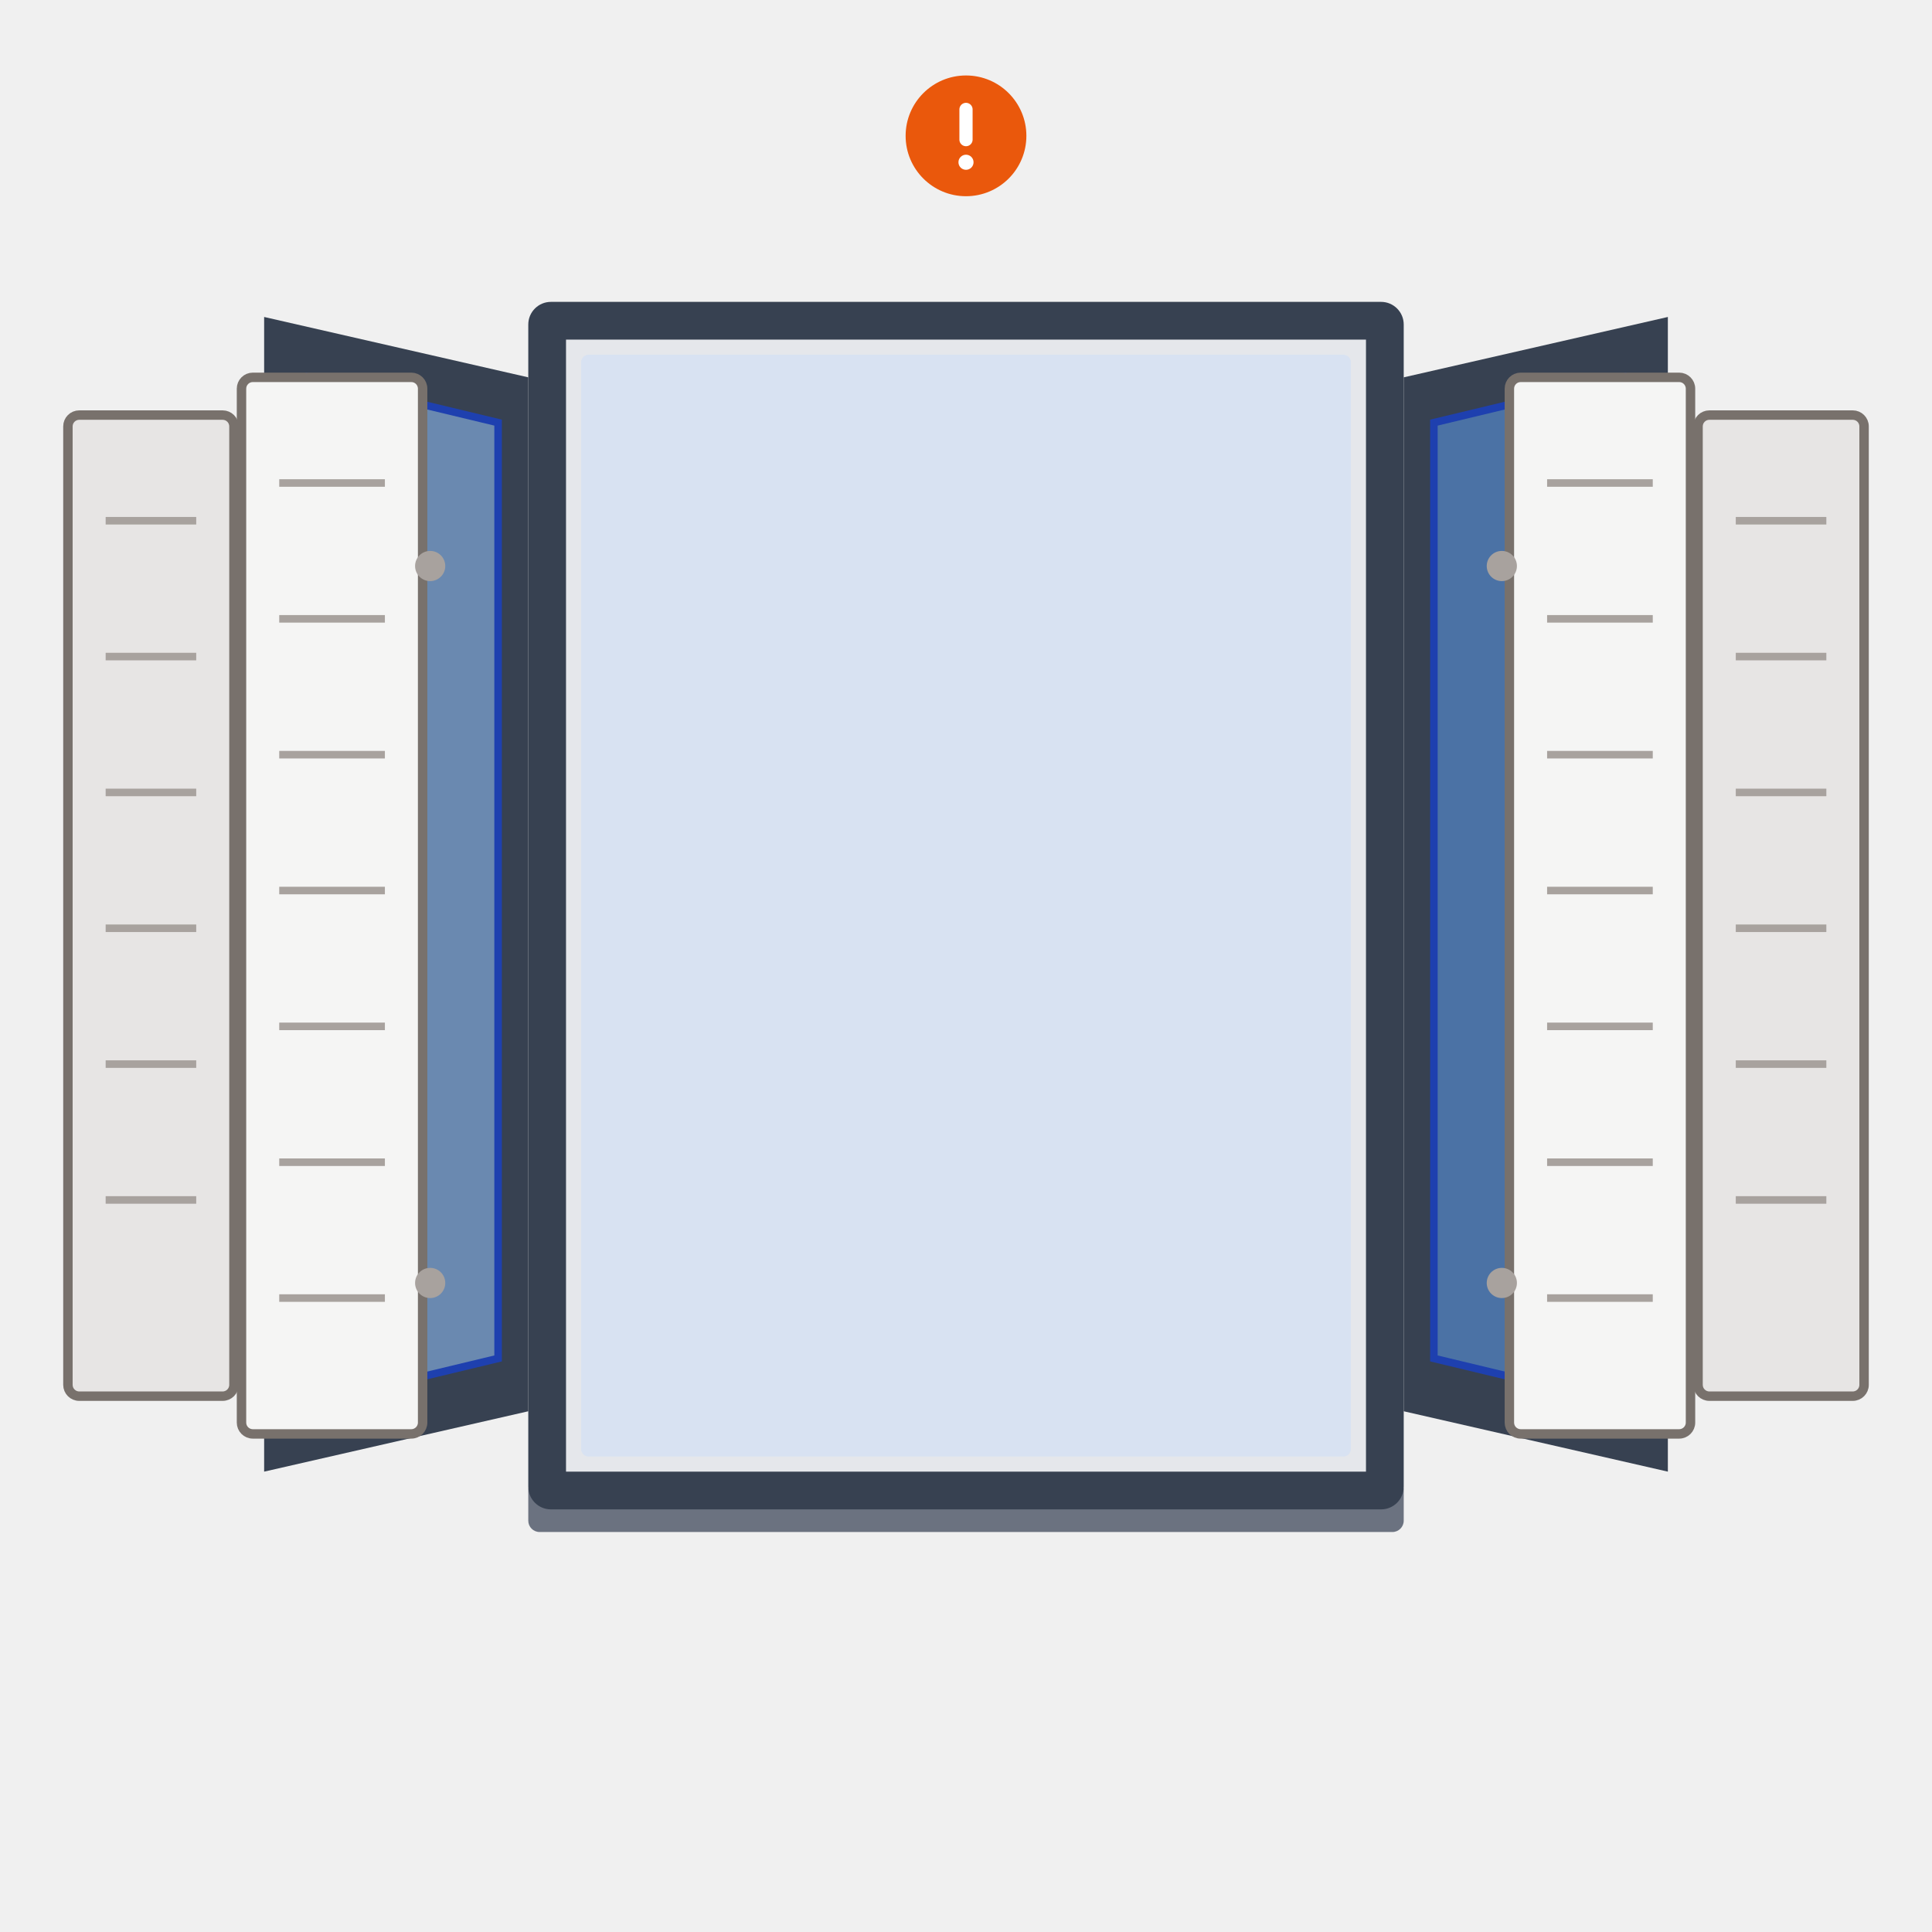
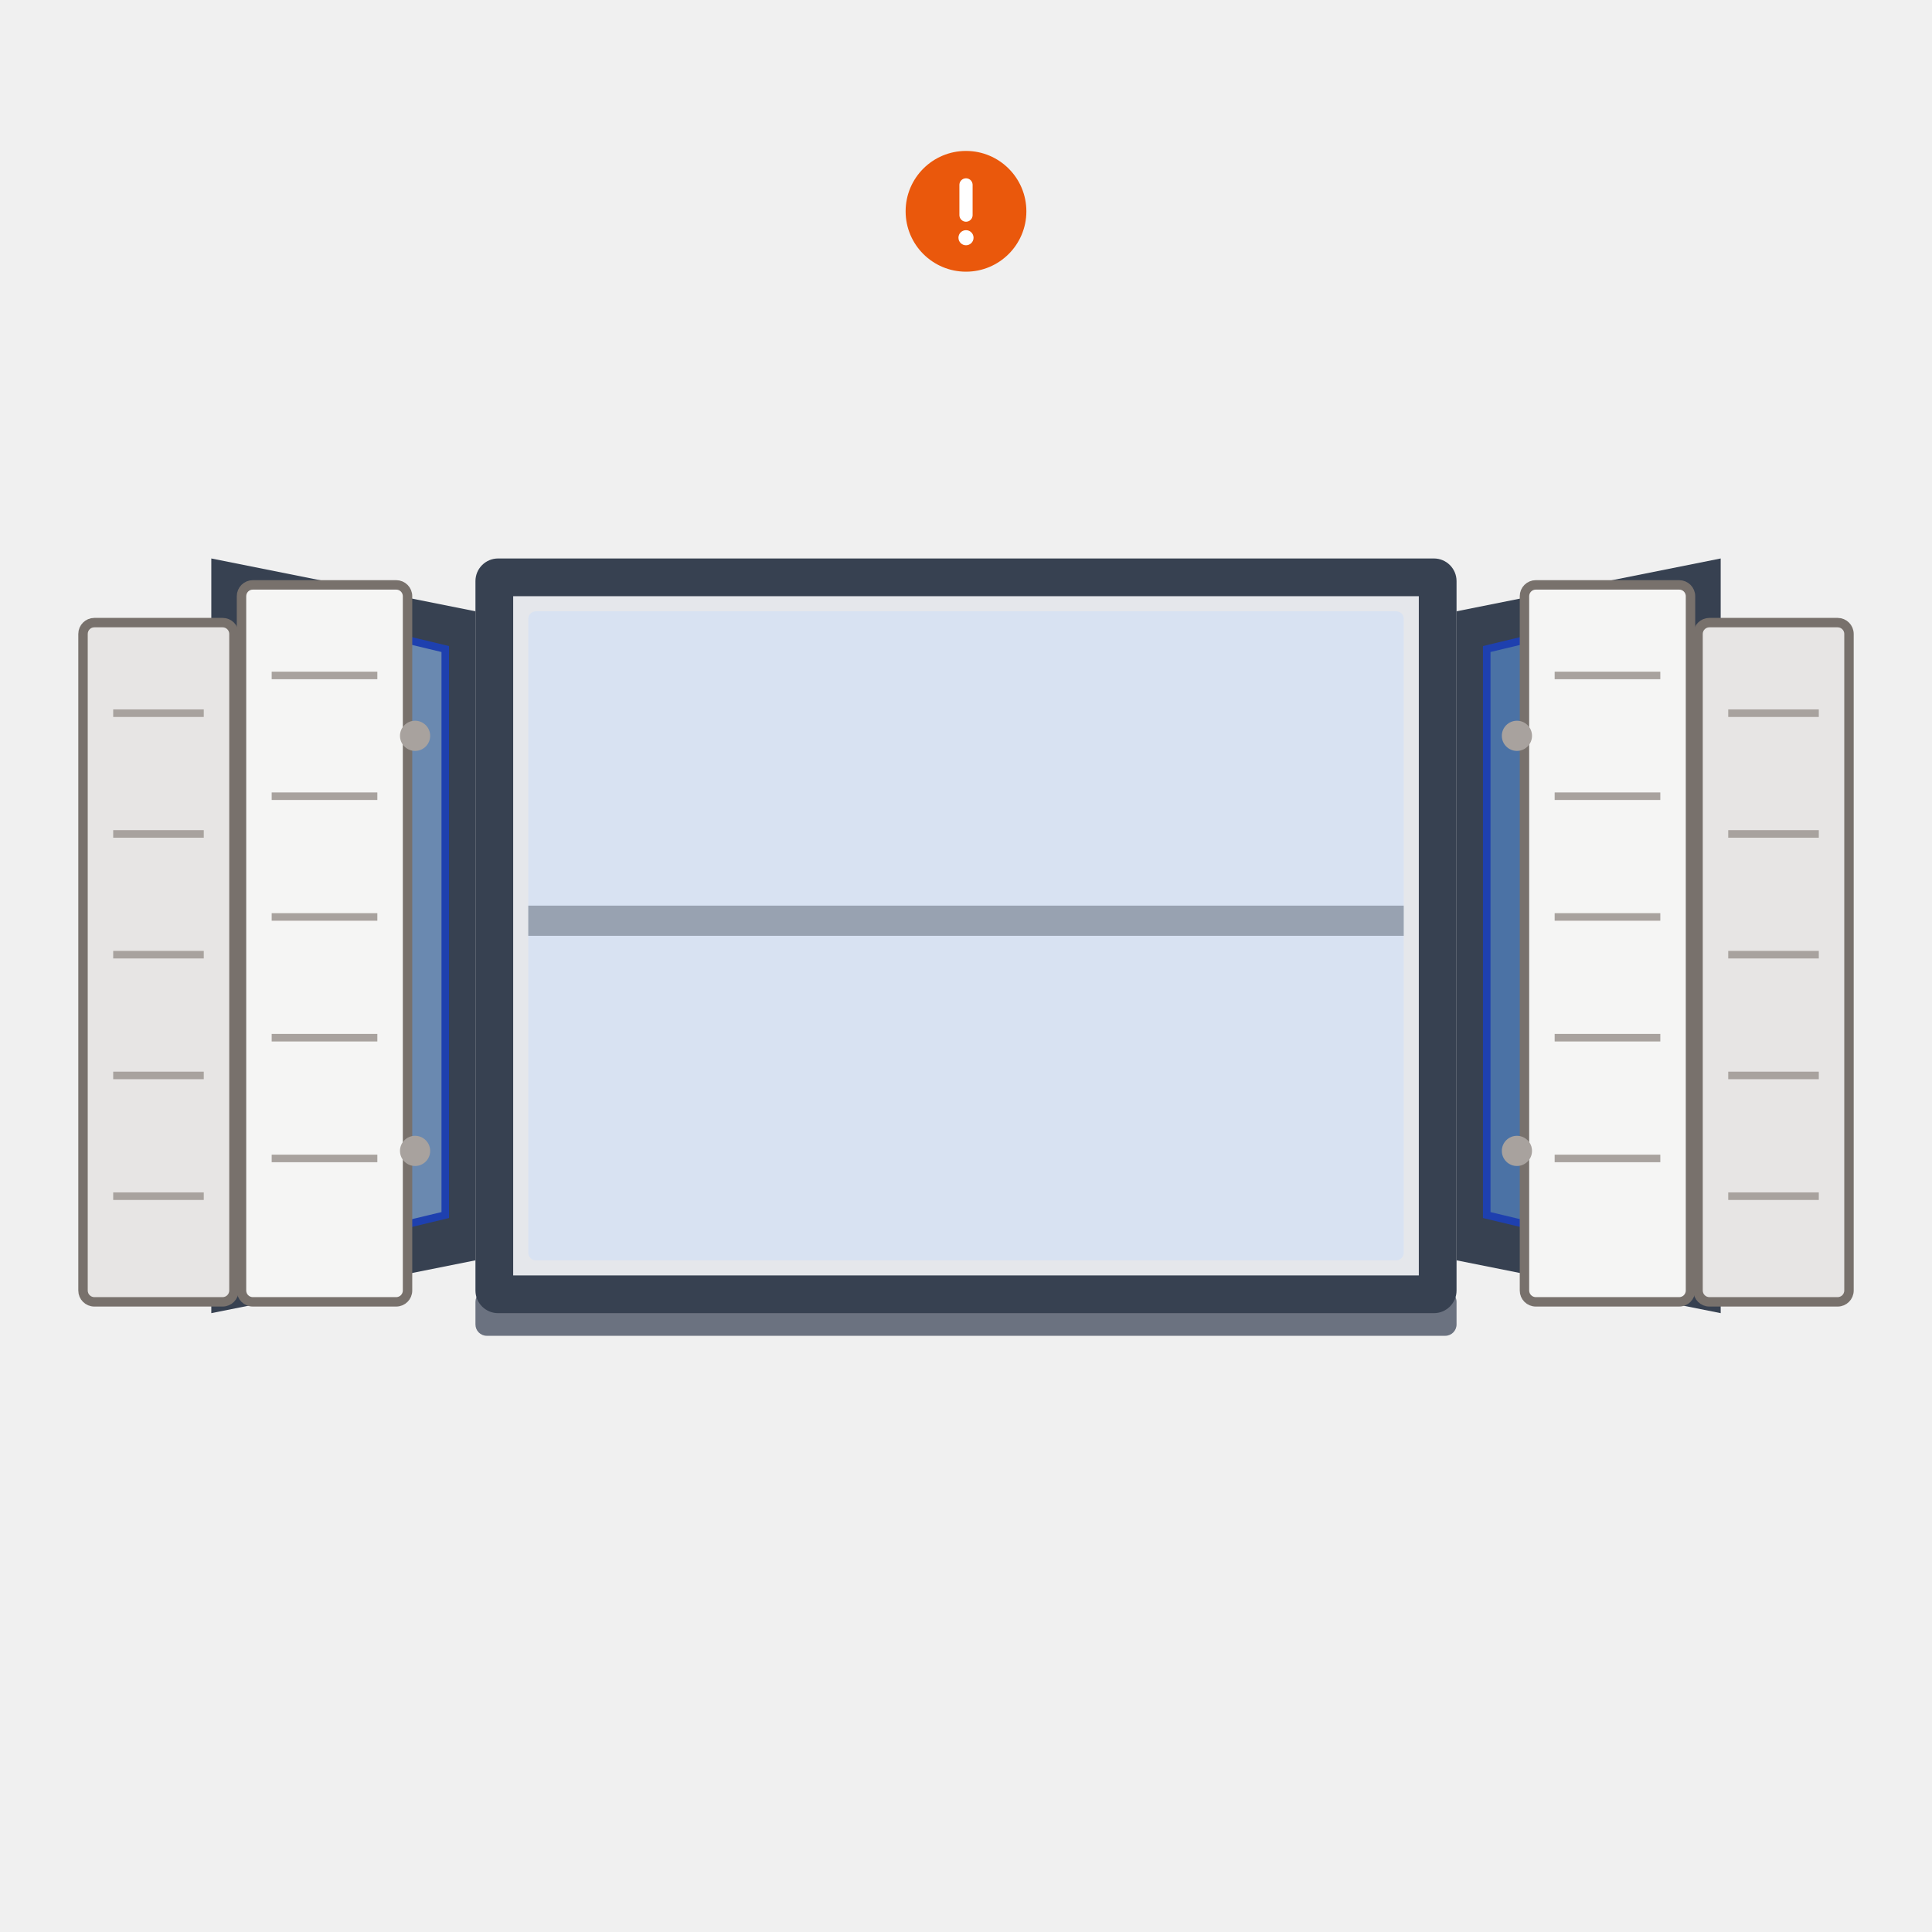
<svg xmlns="http://www.w3.org/2000/svg" viewBox="0 0 512 512" width="512" height="512">
-   <rect x="140" y="392" width="232" height="14" rx="3" fill="#6b7280" />
-   <rect x="140" y="80" width="232" height="320" rx="6" fill="#374151" />
-   <rect x="150" y="90" width="212" height="300" fill="#e5e7eb" />
-   <rect x="154" y="94" width="204" height="292" rx="2" fill="#bfdbfe" fill-opacity="0.35" />
-   <polygon points="140,100 70,84 70,390 140,374" fill="#374151" />
-   <polygon points="132,112 82,100 82,372 132,360" fill="#93c5fd" fill-opacity="0.55" stroke="#1e40af" stroke-width="2" />
-   <polygon points="372,100 442,84 442,390 372,374" fill="#374151" />
-   <polygon points="380,112 430,100 430,372 380,360" fill="#60a5fa" fill-opacity="0.5" stroke="#1e40af" stroke-width="2" />
-   <rect x="90" y="220" width="9" height="36" rx="3" fill="#1f2937" />
-   <rect x="414" y="220" width="9" height="36" rx="3" fill="#1f2937" />
-   <rect x="18" y="110" width="44" height="260" rx="3" fill="#e7e5e4" stroke="#78716c" stroke-width="2.5" />
-   <line x1="28" y1="138" x2="52" y2="138" stroke="#a8a29e" stroke-width="2" />
-   <line x1="28" y1="174" x2="52" y2="174" stroke="#a8a29e" stroke-width="2" />
-   <line x1="28" y1="210" x2="52" y2="210" stroke="#a8a29e" stroke-width="2" />
-   <line x1="28" y1="246" x2="52" y2="246" stroke="#a8a29e" stroke-width="2" />
-   <line x1="28" y1="282" x2="52" y2="282" stroke="#a8a29e" stroke-width="2" />
-   <line x1="28" y1="318" x2="52" y2="318" stroke="#a8a29e" stroke-width="2" />
-   <rect x="64" y="100" width="48" height="280" rx="3" fill="#f5f5f4" stroke="#78716c" stroke-width="2.5" />
-   <line x1="74" y1="128" x2="102" y2="128" stroke="#a8a29e" stroke-width="2" />
-   <line x1="74" y1="164" x2="102" y2="164" stroke="#a8a29e" stroke-width="2" />
-   <line x1="74" y1="200" x2="102" y2="200" stroke="#a8a29e" stroke-width="2" />
-   <line x1="74" y1="236" x2="102" y2="236" stroke="#a8a29e" stroke-width="2" />
-   <line x1="74" y1="272" x2="102" y2="272" stroke="#a8a29e" stroke-width="2" />
-   <line x1="74" y1="308" x2="102" y2="308" stroke="#a8a29e" stroke-width="2" />
-   <line x1="74" y1="344" x2="102" y2="344" stroke="#a8a29e" stroke-width="2" />
-   <rect x="400" y="100" width="48" height="280" rx="3" fill="#f5f5f4" stroke="#78716c" stroke-width="2.5" />
-   <line x1="410" y1="128" x2="438" y2="128" stroke="#a8a29e" stroke-width="2" />
-   <line x1="410" y1="164" x2="438" y2="164" stroke="#a8a29e" stroke-width="2" />
-   <line x1="410" y1="200" x2="438" y2="200" stroke="#a8a29e" stroke-width="2" />
-   <line x1="410" y1="236" x2="438" y2="236" stroke="#a8a29e" stroke-width="2" />
-   <line x1="410" y1="272" x2="438" y2="272" stroke="#a8a29e" stroke-width="2" />
-   <line x1="410" y1="308" x2="438" y2="308" stroke="#a8a29e" stroke-width="2" />
-   <line x1="410" y1="344" x2="438" y2="344" stroke="#a8a29e" stroke-width="2" />
-   <rect x="450" y="110" width="44" height="260" rx="3" fill="#e7e5e4" stroke="#78716c" stroke-width="2.5" />
-   <line x1="460" y1="138" x2="484" y2="138" stroke="#a8a29e" stroke-width="2" />
-   <line x1="460" y1="174" x2="484" y2="174" stroke="#a8a29e" stroke-width="2" />
-   <line x1="460" y1="210" x2="484" y2="210" stroke="#a8a29e" stroke-width="2" />
-   <line x1="460" y1="246" x2="484" y2="246" stroke="#a8a29e" stroke-width="2" />
-   <line x1="460" y1="282" x2="484" y2="282" stroke="#a8a29e" stroke-width="2" />
-   <line x1="460" y1="318" x2="484" y2="318" stroke="#a8a29e" stroke-width="2" />
-   <circle cx="114" cy="150" r="4" fill="#a8a29e" />
-   <circle cx="114" cy="340" r="4" fill="#a8a29e" />
-   <circle cx="398" cy="150" r="4" fill="#a8a29e" />
-   <circle cx="398" cy="340" r="4" fill="#a8a29e" />
-   <circle cx="256" cy="36" r="16" fill="#ea580c" />
-   <path d="M256 29v8" fill="none" stroke="#fff" stroke-width="3.5" stroke-linecap="round" />
-   <circle cx="256" cy="43" r="2" fill="#fff" />
+   <rect x="126" y="342" width="260" height="12" rx="3" fill="#6b7280" />
+   <rect x="126" y="148" width="260" height="200" rx="6" fill="#374151" />
+   <rect x="136" y="158" width="240" height="180" fill="#e5e7eb" />
+   <rect x="140" y="162" width="232" height="172" rx="2" fill="#bfdbfe" fill-opacity="0.35" />
+   <rect x="140" y="240" width="232" height="8" fill="#4b5563" fill-opacity="0.45" />
+   <polygon points="126,162 56,148 56,348 126,334" fill="#374151" />
+   <polygon points="118,172 68,160 68,334 118,322" fill="#93c5fd" fill-opacity="0.55" stroke="#1e40af" stroke-width="2" />
+   <polygon points="386,162 456,148 456,348 386,334" fill="#374151" />
+   <polygon points="394,172 444,160 444,334 394,322" fill="#60a5fa" fill-opacity="0.5" stroke="#1e40af" stroke-width="2" />
+   <rect x="80" y="230" width="9" height="30" rx="3" fill="#1f2937" />
+   <rect x="424" y="230" width="9" height="30" rx="3" fill="#1f2937" />
+   <rect x="22" y="165" width="40" height="180" rx="3" fill="#e7e5e4" stroke="#78716c" stroke-width="2.5" />
+   <line x1="30" y1="189" x2="54" y2="189" stroke="#a8a29e" stroke-width="2" />
+   <line x1="30" y1="221" x2="54" y2="221" stroke="#a8a29e" stroke-width="2" />
+   <line x1="30" y1="253" x2="54" y2="253" stroke="#a8a29e" stroke-width="2" />
+   <line x1="30" y1="285" x2="54" y2="285" stroke="#a8a29e" stroke-width="2" />
+   <line x1="30" y1="317" x2="54" y2="317" stroke="#a8a29e" stroke-width="2" />
+   <rect x="64" y="155" width="44" height="190" rx="3" fill="#f5f5f4" stroke="#78716c" stroke-width="2.5" />
+   <line x1="72" y1="179" x2="100" y2="179" stroke="#a8a29e" stroke-width="2" />
+   <line x1="72" y1="211" x2="100" y2="211" stroke="#a8a29e" stroke-width="2" />
+   <line x1="72" y1="243" x2="100" y2="243" stroke="#a8a29e" stroke-width="2" />
+   <line x1="72" y1="275" x2="100" y2="275" stroke="#a8a29e" stroke-width="2" />
+   <line x1="72" y1="307" x2="100" y2="307" stroke="#a8a29e" stroke-width="2" />
+   <rect x="404" y="155" width="44" height="190" rx="3" fill="#f5f5f4" stroke="#78716c" stroke-width="2.5" />
+   <line x1="412" y1="179" x2="440" y2="179" stroke="#a8a29e" stroke-width="2" />
+   <line x1="412" y1="211" x2="440" y2="211" stroke="#a8a29e" stroke-width="2" />
+   <line x1="412" y1="243" x2="440" y2="243" stroke="#a8a29e" stroke-width="2" />
+   <line x1="412" y1="275" x2="440" y2="275" stroke="#a8a29e" stroke-width="2" />
+   <line x1="412" y1="307" x2="440" y2="307" stroke="#a8a29e" stroke-width="2" />
+   <rect x="450" y="165" width="40" height="180" rx="3" fill="#e7e5e4" stroke="#78716c" stroke-width="2.5" />
+   <line x1="458" y1="189" x2="482" y2="189" stroke="#a8a29e" stroke-width="2" />
+   <line x1="458" y1="221" x2="482" y2="221" stroke="#a8a29e" stroke-width="2" />
+   <line x1="458" y1="253" x2="482" y2="253" stroke="#a8a29e" stroke-width="2" />
+   <line x1="458" y1="285" x2="482" y2="285" stroke="#a8a29e" stroke-width="2" />
+   <line x1="458" y1="317" x2="482" y2="317" stroke="#a8a29e" stroke-width="2" />
+   <circle cx="110" cy="195" r="4" fill="#a8a29e" />
+   <circle cx="110" cy="305" r="4" fill="#a8a29e" />
+   <circle cx="402" cy="195" r="4" fill="#a8a29e" />
+   <circle cx="402" cy="305" r="4" fill="#a8a29e" />
+   <circle cx="256" cy="56" r="16" fill="#ea580c" />
+   <path d="M256 49v8" fill="none" stroke="#fff" stroke-width="3.5" stroke-linecap="round" />
+   <circle cx="256" cy="63" r="2" fill="#fff" />
</svg>
